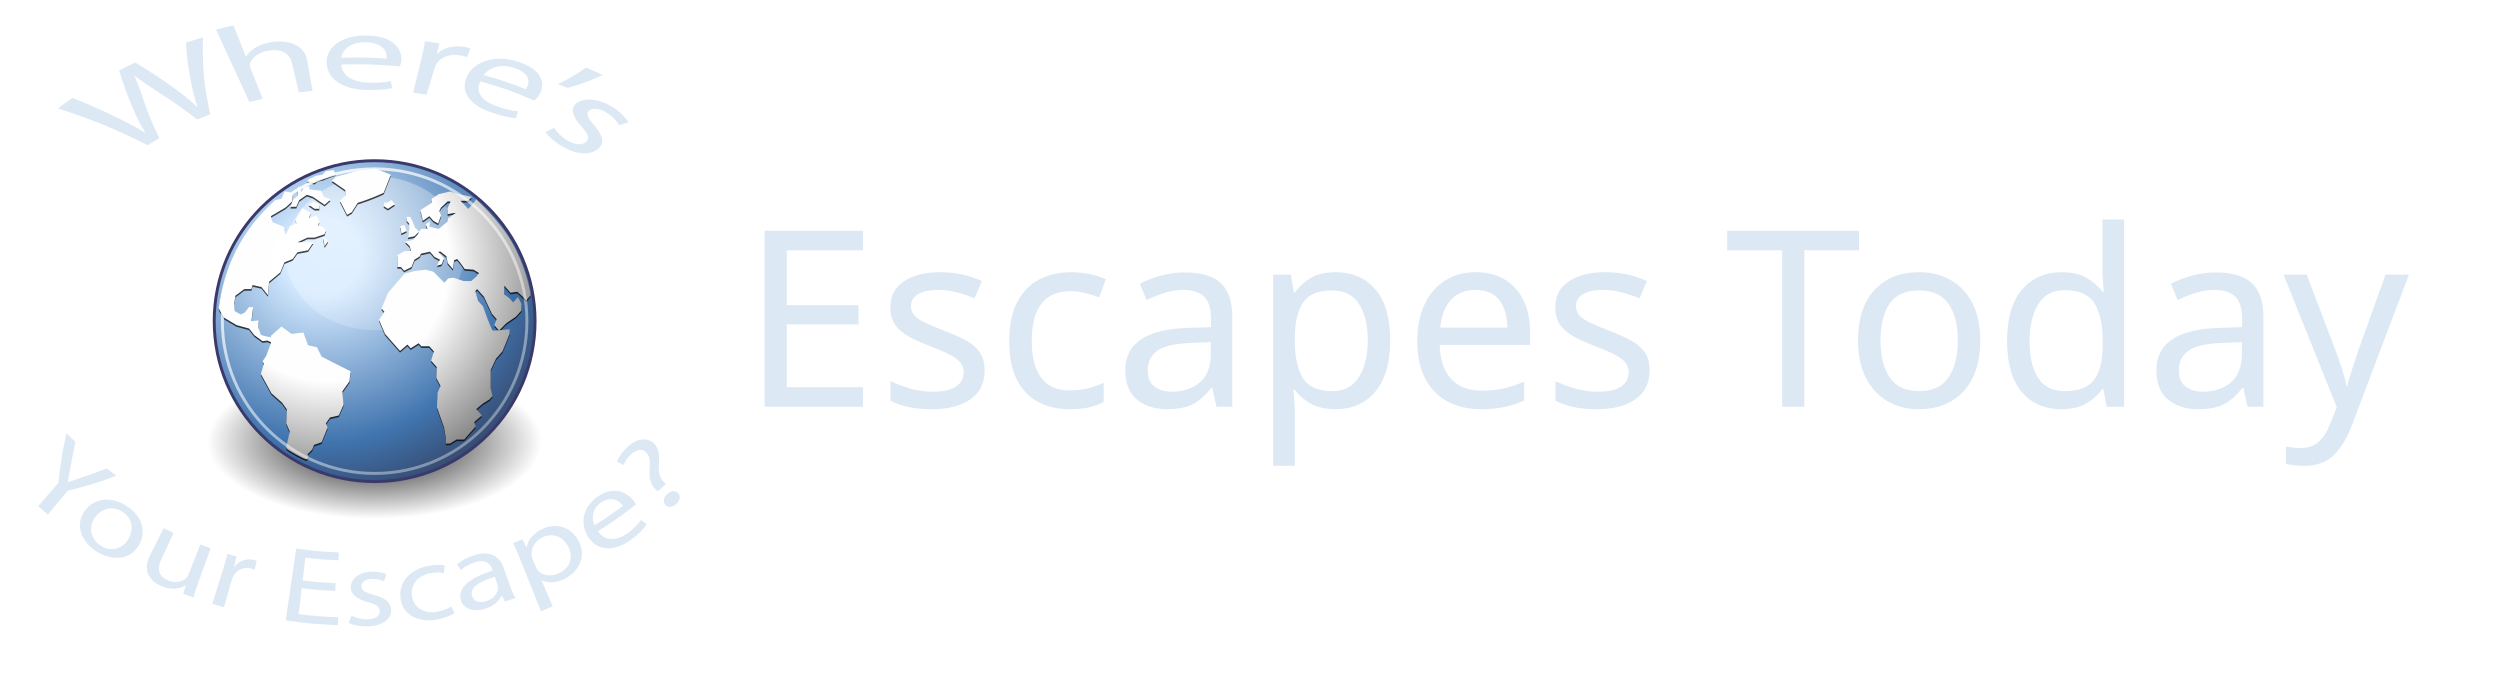
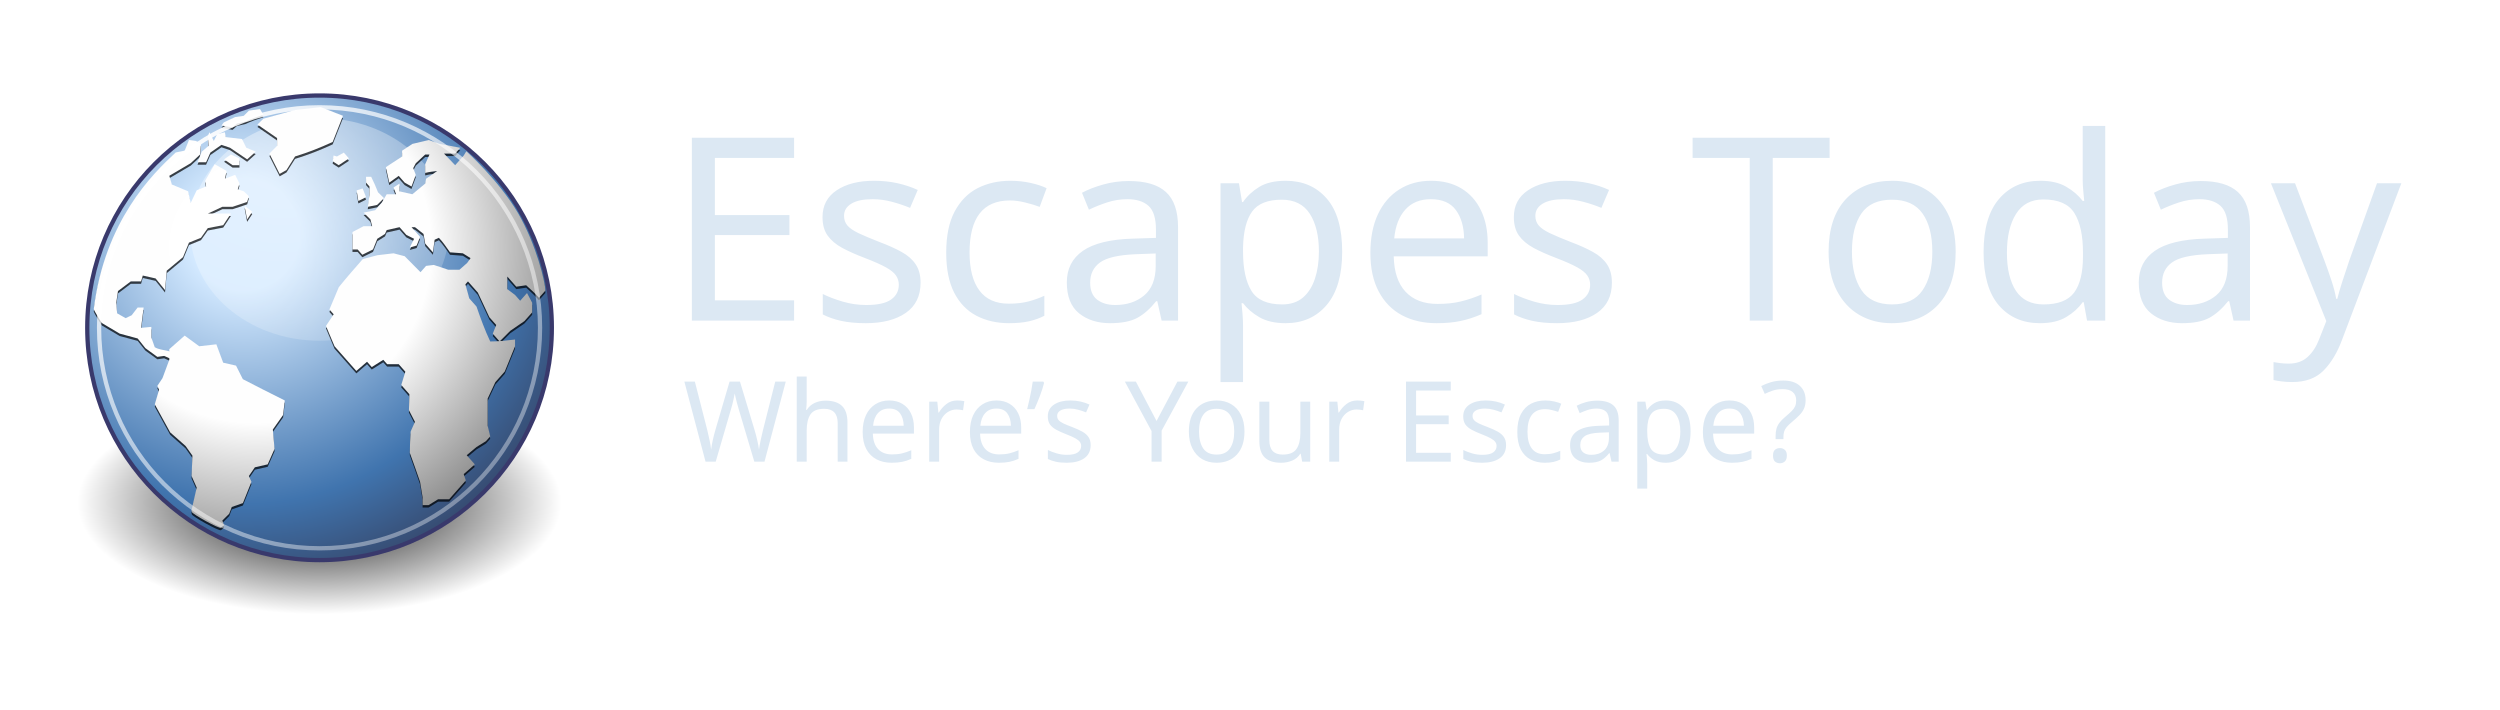
- <svg xmlns="http://www.w3.org/2000/svg" version="1.1" id="Layer_1" x="0px" y="0px" width="487.063px" height="133px" viewBox="-0.313 0 487.063 133" enable-background="new -0.313 0 487.063 133" xml:space="preserve">
-   <text transform="matrix(1 0 0 1 144 79.2363)" fill="#DCE8F3" font-family="'MyriadPro-Regular'" font-size="48">Escapes Today</text>
-   <g>
-     <g enable-background="new    ">
-       <path fill="#DCE8F3" d="M7.11,98.609c1.583-1.806,2.375-2.71,3.958-4.516c0.432-3.958,0.748-5.902,1.565-9.692    c0.691,0.69,1.04,1.031,1.747,1.696c-0.393,1.776-0.568,2.67-0.879,4.483c-0.214,1.242-0.386,2.235-0.605,3.345    c0.016,0.014,0.024,0.021,0.04,0.035c0.979-0.38,2.03-0.704,3.217-1.117c1.748-0.589,2.608-0.903,4.298-1.574    c0.754,0.58,1.135,0.861,1.902,1.416c-3.652,1.371-5.553,1.963-9.482,2.922c-1.54,1.854-2.31,2.782-3.85,4.637    C8.25,99.603,7.868,99.275,7.11,98.609z" />
-       <path fill="#DCE8F3" d="M26.822,106.081c-1.785,3.309-5.586,3.109-8.346,1.351c-3.09-1.969-4.179-5.315-2.272-7.9    c2.02-2.737,5.333-2.736,8.141-0.957C27.256,100.42,28.298,103.346,26.822,106.081z M18.165,100.863    c-1.274,1.826-0.853,4.19,1.147,5.461c1.954,1.241,4.281,0.649,5.421-1.335c0.858-1.494,1.042-3.867-1.173-5.272    S19.271,99.278,18.165,100.863z" />
-       <path fill="#DCE8F3" d="M38.221,113.772c-0.354,0.988-0.64,1.868-0.831,2.647c-0.801-0.285-1.2-0.433-1.996-0.736    c0.186-0.639,0.279-0.958,0.467-1.597c-0.02-0.008-0.031-0.011-0.051-0.019c-0.87,0.543-2.571,1.043-4.734,0.093    c-1.912-0.84-3.771-2.74-2.175-5.936c1.062-2.127,1.592-3.188,2.654-5.315c0.773,0.386,1.162,0.573,1.943,0.938    c-0.953,2.04-1.43,3.059-2.383,5.099c-0.818,1.75-0.689,3.271,1.296,4.123c1.464,0.628,2.831,0.229,3.506-0.382    c0.222-0.2,0.417-0.49,0.538-0.804c0.901-2.327,1.351-3.487,2.251-5.814c0.799,0.309,1.201,0.458,2.006,0.746    C39.716,109.601,39.217,110.989,38.221,113.772z" />
-       <path fill="#DCE8F3" d="M43.134,110.963c0.355-1.143,0.635-2.134,0.848-3.058c0.712,0.222,1.071,0.331,1.788,0.536    c-0.193,0.774-0.29,1.16-0.481,1.936c0.038,0.011,0.057,0.017,0.095,0.027c0.898-1.163,2.354-1.652,3.734-1.316    c0.234,0.057,0.393,0.114,0.57,0.199c-0.16,0.679-0.241,1.021-0.401,1.699c-0.206-0.091-0.416-0.164-0.703-0.234    c-1.48-0.362-2.799,0.297-3.451,1.544c-0.118,0.226-0.246,0.498-0.332,0.802c-0.591,2.085-0.887,3.128-1.478,5.213    c-0.909-0.257-1.361-0.39-2.264-0.67C41.889,114.97,42.304,113.634,43.134,110.963z" />
-       <path fill="#DCE8F3" d="M65.012,115.123c-2.621-0.115-3.931-0.222-6.539-0.533c-0.244,2.026-0.365,3.04-0.608,5.065    c3.076,0.368,4.622,0.486,7.714,0.596c-0.022,0.612-0.033,0.92-0.055,1.532c-4.081-0.145-6.121-0.327-10.169-0.914    c0.816-5.601,1.225-8.403,2.041-14.005c3.301,0.479,4.965,0.629,8.292,0.762c-0.024,0.612-0.038,0.922-0.063,1.534    c-2.581-0.103-3.87-0.205-6.438-0.512c-0.214,1.776-0.321,2.664-0.534,4.44c2.563,0.307,3.85,0.412,6.425,0.525    C65.052,114.219,65.039,114.519,65.012,115.123z" />
-       <path fill="#DCE8F3" d="M68.181,119.951c0.682,0.361,1.909,0.737,3.079,0.707c1.702-0.044,2.463-0.769,2.419-1.607    c-0.047-0.882-0.73-1.326-2.403-1.774c-2.233-0.599-3.263-1.63-3.251-2.849c0.016-1.637,1.538-2.94,4.026-3.035    c1.173-0.045,2.217,0.182,2.891,0.47c-0.172,0.552-0.261,0.825-0.44,1.376c-0.482-0.221-1.352-0.504-2.446-0.463    c-1.265,0.047-1.962,0.682-1.951,1.438c0.012,0.84,0.736,1.22,2.346,1.658c2.146,0.585,3.319,1.362,3.436,2.869    c0.138,1.778-1.54,3.206-4.644,3.284c-1.43,0.036-2.755-0.239-3.661-0.672C67.824,120.793,67.944,120.513,68.181,119.951z" />
-       <path fill="#DCE8F3" d="M88.254,119.438c-0.553,0.374-1.84,0.986-3.574,1.281c-3.897,0.663-6.665-1.2-6.974-4.292    c-0.312-3.112,1.903-5.561,5.641-6.217c1.23-0.216,2.366-0.171,2.987-0.045c-0.07,0.599-0.108,0.899-0.185,1.498    c-0.557-0.143-1.391-0.209-2.546-0.006c-2.672,0.47-3.914,2.328-3.649,4.432c0.294,2.333,2.38,3.548,4.9,3.107    c1.311-0.229,2.122-0.671,2.725-1.031C87.847,118.677,87.981,118.93,88.254,119.438z" />
-       <path fill="#DCE8F3" d="M98.046,117.203c-0.232-0.464-0.347-0.695-0.577-1.159c-0.03,0.01-0.045,0.015-0.076,0.024    c-0.443,0.983-1.584,2.096-3.392,2.596c-2.569,0.711-4.225-0.424-4.557-1.855c-0.556-2.394,1.716-4.204,6.228-5.635    c-0.026-0.08-0.039-0.119-0.064-0.199c-0.258-0.8-0.973-2.125-3.307-1.455c-1.06,0.305-2.095,0.883-2.798,1.533    c-0.31-0.425-0.462-0.637-0.767-1.064c0.817-0.76,2.076-1.451,3.489-1.862c3.429-0.998,4.938,0.643,5.612,2.564    c0.503,1.435,0.755,2.152,1.259,3.587c0.292,0.832,0.629,1.625,1.013,2.225C99.286,116.792,98.873,116.933,98.046,117.203z     M96.113,112.377c-2.36,0.717-4.968,1.77-4.473,3.681c0.3,1.158,1.427,1.456,2.588,1.126c1.624-0.461,2.403-1.601,2.485-2.527    c0.018-0.203,0.001-0.42-0.057-0.6C96.439,113.386,96.33,113.049,96.113,112.377z" />
-       <path fill="#DCE8F3" d="M101.001,108.857c-0.482-1.21-0.918-2.165-1.318-3.046c0.715-0.283,1.071-0.43,1.781-0.73    c0.308,0.627,0.462,0.939,0.771,1.565c0.019-0.008,0.028-0.015,0.047-0.022c0.34-1.491,1.308-2.705,3.046-3.552    c2.573-1.253,5.474-0.527,6.99,2.161c1.795,3.184,0.121,6.207-2.712,7.571c-1.59,0.766-3.244,0.845-4.36,0.227    c-0.02,0.009-0.029,0.016-0.049,0.024c0.87,2.031,1.304,3.045,2.173,5.076c-0.915,0.392-1.375,0.582-2.297,0.949    C103.444,114.992,102.63,112.947,101.001,108.857z M104.106,110.507c0.107,0.251,0.252,0.478,0.394,0.653    c0.807,1.003,2.567,1.249,4.11,0.515c2.279-1.085,2.824-3.206,1.732-5.267c-0.954-1.8-2.889-2.721-4.978-1.725    c-1.347,0.643-2.237,2.036-2.102,3.467c0.022,0.239,0.059,0.521,0.158,0.752C103.695,109.543,103.832,109.866,104.106,110.507z" />
-       <path fill="#DCE8F3" d="M116.184,103.488c1.375,2.089,3.698,1.853,5.695,0.451c1.431-1.003,2.137-1.832,2.688-2.621    c0.453,0.32,0.681,0.478,1.137,0.794c-0.512,0.766-1.506,1.951-3.284,3.188c-3.44,2.395-6.651,1.837-8.217-0.799    s-0.951-5.754,1.942-7.754c3.244-2.242,5.834-0.677,6.986,0.796c0.232,0.297,0.372,0.562,0.466,0.728    C120.717,100.527,119.23,101.57,116.184,103.488z M121.061,98.544c-0.68-0.96-2.244-2.029-4.31-0.608    c-1.858,1.278-1.777,3.237-1.25,4.418C117.769,100.925,118.884,100.163,121.061,98.544z" />
-       <path fill="#DCE8F3" d="M127.834,95.72c-0.161-0.15-0.24-0.226-0.401-0.376c-0.867-0.747-1.308-2.01-1.174-3.817    c0.12-1.61,0.023-2.651-0.626-3.338c-0.736-0.778-1.815-0.741-2.977,0.282c-0.664,0.585-1.25,1.427-1.469,2.132    c-0.522-0.253-0.782-0.38-1.299-0.639c0.299-0.901,1.129-2.048,2.085-2.912c2.076-1.875,4.015-1.761,5.144-0.633    c1.01,1.01,1.045,2.439,0.943,4.183c-0.093,1.594,0.196,2.572,0.98,3.306c0.156,0.154,0.233,0.229,0.389,0.384    C128.797,94.872,128.478,95.157,127.834,95.72z M129.297,98.344c-0.507-0.589-0.334-1.456,0.395-2.108    c0.73-0.653,1.594-0.715,2.123-0.145c0.499,0.539,0.397,1.41-0.396,2.12C130.667,98.883,129.776,98.9,129.297,98.344z" />
-     </g>
-   </g>
+ <svg xmlns="http://www.w3.org/2000/svg" version="1.1" id="Layer_1" x="0px" y="0px" width="468.5px" height="133px" viewBox="0 0 468.5 133" enable-background="new 0 0 468.5 133" xml:space="preserve">
+   <text transform="matrix(1 0 0 1 125 60.0801)" fill="#DCE8F3" font-family="'MyriadPro-Regular'" font-size="48">Escapes Today</text>
+   <text transform="matrix(1 0 0 1 128 86.5166)" fill="#DCE8F3" font-family="'MyriadPro-Regular'" font-size="21">Where’s Your Escape?</text>
  <g id="Layer_1_1_">
    <g>
-       <radialGradient id="SVGID_1_" cx="-357.856" cy="-1254.084" r="9.508" gradientTransform="matrix(3.425 0 0 -1.5755 1298.329 -1889.688)" gradientUnits="userSpaceOnUse">
+       <radialGradient id="SVGID_1_" cx="-567.143" cy="1167.413" r="13.242" gradientTransform="matrix(3.425 0 0 1.5755 2002.348 -1745.022)" gradientUnits="userSpaceOnUse">
        <stop offset="0" style="stop-color:#000000" />
        <stop offset="1" style="stop-color:#000000;stop-opacity:0" />
      </radialGradient>
-       <path fill="url(#SVGID_1_)" d="M105.24,86.122c0,8.274-14.58,14.979-32.564,14.979c-17.984,0-32.563-6.707-32.563-14.979l0,0    c0-8.272,14.58-14.979,32.563-14.979C90.661,71.143,105.24,77.85,105.24,86.122L105.24,86.122z" />
-       <radialGradient id="SVGID_2_" cx="-157.051" cy="-980.65" r="23.206" gradientTransform="matrix(2.0833 0 0 -2.0833 389.6641 -1992.948)" gradientUnits="userSpaceOnUse">
+       <path fill="url(#SVGID_1_)" d="M105.24,94.238c0,11.525-20.306,20.863-45.355,20.863c-25.048,0-45.354-9.34-45.354-20.863l0,0    c0-11.521,20.307-20.863,45.354-20.863C84.934,73.375,105.24,82.717,105.24,94.238L105.24,94.238z" />
+       <radialGradient id="SVGID_2_" cx="-384.063" cy="936.821" r="32.321" gradientTransform="matrix(2.0833 0 0 2.0833 845.8033 -1907.694)" gradientUnits="userSpaceOnUse">
        <stop offset="0" style="stop-color:#D3E9FF" />
        <stop offset="0.155" style="stop-color:#D3E9FF" />
        <stop offset="0.75" style="stop-color:#4074AE" />
        <stop offset="1" style="stop-color:#36486C" />
      </radialGradient>
-       <path fill="url(#SVGID_2_)" stroke="#39396C" stroke-width="0.575" d="M103.93,62.565c0,17.263-13.996,31.258-31.256,31.258    S41.419,79.827,41.419,62.565S55.413,31.31,72.674,31.31C89.938,31.31,103.93,45.304,103.93,62.565z" />
-       <radialGradient id="SVGID_3_" cx="-157.258" cy="-1106.401" r="25.27" gradientTransform="matrix(2.0542 0 0 -1.7662 390.5558 -1915.101)" gradientUnits="userSpaceOnUse">
+       <path fill="url(#SVGID_2_)" stroke="#39396C" stroke-width="0.8" d="M103.416,61.429c0,24.043-19.493,43.535-43.533,43.535    S16.351,85.471,16.351,61.429c0-24.042,19.491-43.532,43.532-43.532C83.927,17.897,103.416,37.387,103.416,61.429z" />
+       <radialGradient id="SVGID_3_" cx="-383.907" cy="1031.246" r="35.197" gradientTransform="matrix(2.0542 0 0 1.7662 841.319 -1792.747)" gradientUnits="userSpaceOnUse">
        <stop offset="0" style="stop-color:#FFFFFF" />
        <stop offset="1" style="stop-color:#FFFFFF;stop-opacity:0" />
      </radialGradient>
-       <path opacity="0.422" fill="url(#SVGID_3_)" enable-background="new    " d="M90.099,49.324c0,8.273-7.801,14.98-17.423,14.98    c-9.623,0-17.421-6.707-17.421-14.98c0-8.272,7.798-14.98,17.421-14.98C82.298,34.344,90.099,41.051,90.099,49.324z" />
+       <path opacity="0.422" fill="url(#SVGID_3_)" enable-background="new    " d="M84.151,42.987    c0,11.523-10.865,20.864-24.266,20.864c-13.402,0-24.264-9.341-24.264-20.864c0-11.522,10.862-20.864,24.264-20.864    C73.286,22.123,84.151,31.464,84.151,42.987z" />
      <g transform="matrix(.98237,0,0,.98237,.12108,.23291)">
-         <path fill-opacity="0.714" d="M104.789,58.687L104.789,58.687l-0.881,0.995c-0.538-0.636-1.144-1.169-1.754-1.727l-1.347,0.199     l-1.229-1.391v1.722l1.052,0.799l0.702,0.794l0.939-1.061c0.237,0.442,0.469,0.885,0.703,1.327v1.326l-1.058,1.193l-1.933,1.327     l-1.464,1.459l-0.937-1.063l0.469-1.193l-0.934-1.062l-1.581-3.38l-1.35-1.526l-0.355,0.399l0.531,1.924l0.995,1.126     c0.568,1.64,1.13,3.209,1.873,4.777c1.157,0,2.249-0.123,3.398-0.266v0.928l-1.407,3.448l-1.288,1.456l-1.054,2.261v3.711     l0.351,1.458l-0.584,0.661l-1.29,0.798l-1.349,1.125l1.116,1.259l-1.524,1.328l0.291,0.863l-2.284,2.586h-1.524l-1.287,0.798     h-0.823v-1.061l-0.35-2.123c-0.453-1.331-0.924-2.655-1.404-3.975c0-0.977,0.059-1.942,0.114-2.919l0.588-1.327l-0.823-1.593     l0.062-2.188l-1.113-1.262l0.557-1.821l-0.906-1.029h-1.583l-0.527-0.596l-1.582,0.997l-0.645-0.733l-1.464,1.26l-2.989-3.381     l-1.17-2.785l1.054-1.59l-0.583-0.663l1.286-3.052c1.057-1.316,2.164-2.579,3.281-3.846l1.993-0.531l2.225-0.264l1.524,0.399     l2.168,2.186l0.761-0.86l1.053-0.133l1.993,0.662h1.524l1.056-0.928l0.469-0.662l-1.057-0.663l-1.758-0.132     c-0.488-0.677-0.941-1.388-1.52-1.99l-0.588,0.264l-0.235,1.726l-1.056-1.193l-0.234-1.328l-1.173-0.926h-0.471l1.173,1.326     l-0.468,1.192l-0.936,0.265l0.584-1.193l-1.056-0.528l-0.934-1.06l-1.759,0.396l-0.236,0.529l-1.054,0.665l-0.586,1.459     l-1.464,0.729l-0.645-0.729h-0.701v-2.388l1.523-0.796h1.171l-0.236-0.927l-0.934-0.928l1.58-0.332l0.878-0.994l0.705-1.194     h1.287l-0.352-0.926l0.823-0.531v1.062l1.756,0.398l1.756-1.458l0.118-0.664l1.521-1.06c-0.551,0.069-1.1,0.119-1.639,0.264     v-1.194l0.585-1.326h-0.585l-1.287,1.194l-0.354,0.664l0.354,0.93l-0.588,1.591l-0.935-0.531l-0.819-0.927l-1.291,0.927     l-0.467-2.121l2.224-1.458v-0.796l1.409-0.928l2.226-0.531l1.524,0.531l2.812,0.53l-0.702,0.795h-1.526l1.526,1.592l1.17-1.326     l0.355-0.583c0,0,4.494,4.027,7.063,8.43C103.581,52.438,104.789,57.633,104.789,58.687L104.789,58.687z" />
-         <path fill-opacity="0.714" d="M75.772,40.185l-0.117,0.795l0.823,0.531l1.403-0.928l-0.701-0.795l-0.94,0.53L75.772,40.185" />
-         <path fill-opacity="0.714" d="M77.062,34.748l-3.048-1.193l-3.513,0.397l-4.336,1.194l-0.82,0.796l2.694,1.856v1.061     l-1.055,1.061l1.407,2.787l0.933-0.533l1.175-1.855c1.811-0.56,3.434-1.194,5.153-1.989L77.062,34.748" />
-         <path fill-opacity="0.714" d="M80.224,45.89l-0.469-1.195l-0.821,0.266l0.236,1.457L80.224,45.89" />
-         <path fill-opacity="0.714" d="M80.693,45.621l-0.236,1.594l1.29-0.265l0.936-0.928l-0.82-0.795     c-0.275-0.732-0.593-1.419-0.936-2.122h-0.702v0.795l0.467,0.531v1.19" />
-         <path fill-opacity="0.714" d="M63.353,70.819l-0.938-1.856l-1.757-0.399l-0.938-2.521l-2.343,0.264l-1.991-1.457l-2.11,1.857V67     c-0.639-0.184-1.423-0.211-1.992-0.562l-0.469-1.323v-1.459l-1.405,0.133l0.352-2.785h-0.821l-0.82,1.062l-0.821,0.396     L46.13,61.8l-0.118-1.459l0.235-1.593l1.759-1.325h1.405l0.234-0.796l1.757,0.396l1.29,1.593l0.235-2.652l2.227-1.857l0.82-1.99     l1.639-0.664l0.938-1.326l2.109-0.399l1.055-1.59H58.55l1.993-0.929h1.405l1.993-0.663l0.236-0.793l-0.703-0.664l-0.821-0.265     l0.235-0.796l-0.584-1.193l-1.408,0.529l0.236-1.06l-1.64-0.93l-1.288,2.254l0.117,0.796l-1.289,0.532l-0.821,1.723l-0.351-1.591     l-2.227-0.929l-0.351-1.192l2.929-1.725l1.29-1.194l0.118-1.459l-0.703-0.399l-0.937-0.133l-0.586,1.459     c0,0-0.979,0.192-1.231,0.254c-3.218,2.965-9.719,9.365-11.229,21.448c0.06,0.28,1.094,1.904,1.094,1.904l2.46,1.458l2.461,0.664     l1.055,1.326l1.64,1.193l0.937-0.132l0.703,0.316v0.215l-0.937,2.52l-0.703,1.058l0.234,0.535l-0.586,1.988l2.109,3.847     l2.109,1.859l0.938,1.325l-0.118,2.785l0.704,1.592l-0.704,3.05c0,0-0.054-0.019,0.035,0.285     c0.089,0.306,3.754,2.343,3.987,2.167l0.43-0.33l-0.235-0.661l0.937-0.929l0.351-0.925l1.523-0.535l1.173-2.919l-0.352-0.792     l0.819-1.191l1.759-0.403l0.937-2.12l-0.235-2.653l1.406-1.989l0.235-1.991C67.17,72.786,65.261,71.803,63.353,70.819" />
-         <path fill-opacity="0.714" d="M60.775,40.715l1.171,0.795h0.938v-0.928l-1.172-0.53L60.775,40.715" />
-         <path fill-opacity="0.714" d="M57.729,39.656l-0.586,1.458h1.172l0.586-1.326l1.523-1.062l1.171,0.398l2.344,1.591l1.175-1.061     l-1.291-0.531l-0.586-1.193l-2.225-0.264l-0.119-0.664l-1.055,0.266l-0.467,0.929l-0.586-1.195l-0.235,0.531l0.117,1.326     L57.729,39.656" />
-         <path fill-opacity="0.714" d="M61.945,36.339l0.588-0.53l1.172-0.265c0.803-0.39,1.609-0.653,2.46-0.928l-0.467-0.795     l-1.513,0.218l-0.716,0.712l-1.178,0.171l-1.047,0.492l-0.508,0.246l-0.311,0.418L61.945,36.339" />
-         <path fill-opacity="0.714" d="M63.937,48.938l0.705-1.061l-1.056-0.795L63.937,48.938" />
+         <path fill-opacity="0.714" d="M103.918,55.659L103.918,55.659l-1.227,1.386c-0.75-0.885-1.593-1.627-2.443-2.404l-1.877,0.276     l-1.712-1.937v2.399l1.465,1.112l0.978,1.107l1.308-1.477c0.33,0.616,0.654,1.232,0.98,1.848v1.846l-1.473,1.662l-2.692,1.848     l-2.039,2.034l-1.306-1.481l0.653-1.661l-1.301-1.478L91.03,56.03l-1.88-2.124l-0.495,0.554l0.74,2.679l1.386,1.57     c0.791,2.284,1.574,4.468,2.609,6.652c1.611,0,3.132-0.171,4.732-0.371v1.293l-1.959,4.804l-1.793,2.028l-1.469,3.148v5.168     l0.489,2.032l-0.813,0.921l-1.796,1.111l-1.879,1.568l1.553,1.753l-2.122,1.849l0.405,1.201l-3.182,3.603h-2.122l-1.793,1.111     h-1.146v-1.477l-0.488-2.958c-0.631-1.855-1.286-3.698-1.955-5.537c0-1.36,0.082-2.706,0.159-4.066l0.819-1.847l-1.146-2.219     l0.086-3.047l-1.551-1.757l0.776-2.537l-1.262-1.433h-2.205l-0.734-0.831l-2.203,1.388l-0.898-1.02l-2.04,1.754l-4.163-4.708     l-1.63-3.88l1.468-2.215l-0.812-0.922l1.792-4.251c1.471-1.833,3.013-3.592,4.57-5.357l2.775-0.739l3.1-0.368l2.122,0.555     l3.019,3.045l1.06-1.199l1.467-0.185l2.775,0.922h2.123l1.471-1.293l0.653-0.922l-1.472-0.923l-2.449-0.184     c-0.679-0.943-1.311-1.933-2.116-2.771l-0.819,0.368l-0.327,2.403l-1.47-1.662l-0.326-1.849l-1.633-1.29h-0.656l1.633,1.846     l-0.652,1.661l-1.304,0.37l0.813-1.662l-1.47-0.736l-1.301-1.477l-2.449,0.552l-0.329,0.737l-1.467,0.925l-0.817,2.033     l-2.039,1.015l-0.899-1.015h-0.977V44.49l2.122-1.109h1.63l-0.328-1.291l-1.302-1.293l2.2-0.462l1.223-1.383l0.982-1.664h1.793     l-0.49-1.29l1.146-0.74v1.479l2.446,0.554l2.446-2.031l0.163-0.925l2.12-1.477c-0.768,0.096-1.533,0.166-2.283,0.369v-1.664     l0.814-1.847h-0.814l-1.793,1.663l-0.493,0.924l0.493,1.295l-0.819,2.215l-1.303-0.739l-1.14-1.291l-1.799,1.291l-0.65-2.954     l3.097-2.031v-1.108l1.962-1.293l3.1-0.74l2.123,0.74l3.916,0.739l-0.977,1.107h-2.125l2.125,2.216l1.63-1.846l0.495-0.812     c0,0,6.258,5.609,9.838,11.742C102.236,46.955,103.918,54.19,103.918,55.659L103.918,55.659z" />
+         <path fill-opacity="0.714" d="M63.504,29.89l-0.163,1.107l1.146,0.74l1.954-1.293l-0.977-1.107l-1.309,0.739L63.504,29.89" />
+         <path fill-opacity="0.714" d="M65.3,22.317l-4.245-1.663l-4.892,0.553l-6.04,1.663l-1.142,1.109l3.752,2.585v1.478l-1.469,1.477     l1.96,3.882l1.3-0.742l1.636-2.585c2.522-0.779,4.783-1.663,7.178-2.77L65.3,22.317" />
+         <path fill-opacity="0.714" d="M69.705,37.835l-0.653-1.664l-1.143,0.37l0.329,2.03L69.705,37.835" />
+         <path fill-opacity="0.714" d="M70.358,37.46l-0.328,2.22l1.796-0.37l1.304-1.292l-1.142-1.108     c-0.384-1.02-0.826-1.976-1.305-2.955h-0.978v1.107l0.65,0.739v1.658" />
+         <path fill-opacity="0.714" d="M46.206,72.556L44.9,69.971l-2.447-0.555l-1.306-3.511l-3.263,0.368l-2.773-2.029l-2.939,2.585     v0.408c-0.89-0.257-1.982-0.294-2.774-0.781l-0.653-1.844V62.58l-1.957,0.184l0.49-3.878h-1.143l-1.141,1.478l-1.143,0.552     l-1.632-0.921l-0.164-2.033l0.327-2.218l2.449-1.845h1.957l0.326-1.11l2.447,0.552l1.796,2.218l0.327-3.695l3.102-2.585     l1.142-2.772l2.284-0.924l1.306-1.846l2.938-0.557l1.47-2.214h-4.408l2.775-1.294h1.956l2.776-0.923l0.328-1.105l-0.98-0.924     l-1.143-0.37l0.327-1.108l-0.813-1.662l-1.961,0.737l0.329-1.477l-2.284-1.294l-1.794,3.138l0.163,1.109l-1.796,0.741l-1.143,2.4     l-0.489-2.216l-3.101-1.294l-0.49-1.661l4.08-2.403l1.796-1.663l0.164-2.032l-0.979-0.555l-1.306-0.185l-0.816,2.032     c0,0-1.364,0.268-1.715,0.354C28.92,33.44,19.866,42.354,17.763,59.183c0.084,0.391,1.524,2.652,1.524,2.652l3.426,2.031     l3.427,0.924l1.47,1.848l2.284,1.661l1.305-0.185l0.979,0.441v0.299l-1.305,3.51l-0.98,1.475l0.327,0.743l-0.816,2.769     l2.938,5.358l2.938,2.59l1.307,1.844l-0.165,3.881l0.98,2.217l-0.98,4.248c0,0-0.076-0.027,0.049,0.397     c0.125,0.426,5.229,3.263,5.553,3.018l0.599-0.459l-0.326-0.921l1.305-1.294l0.49-1.291l2.121-0.743l1.633-4.066l-0.49-1.104     l1.14-1.659l2.449-0.559l1.306-2.954l-0.328-3.695l1.958-2.771l0.328-2.774C51.523,75.296,48.865,73.927,46.206,72.556" />
+         <path fill-opacity="0.714" d="M42.616,30.628l1.63,1.108h1.307v-1.293l-1.631-0.739L42.616,30.628" />
+         <path fill-opacity="0.714" d="M38.374,29.152l-0.816,2.031h1.632l0.816-1.847l2.122-1.478l1.631,0.554l3.264,2.216l1.635-1.477     l-1.798-0.74l-0.816-1.662l-3.099-0.368l-0.165-0.925l-1.469,0.371l-0.651,1.294l-0.816-1.665l-0.326,0.74l0.163,1.847     L38.374,29.152" />
+         <path fill-opacity="0.714" d="M44.246,24.533l0.818-0.738l1.632-0.369c1.118-0.543,2.241-0.91,3.426-1.293l-0.65-1.108     l-2.108,0.303l-0.997,0.992l-1.641,0.238l-1.459,0.685l-0.708,0.343l-0.433,0.581L44.246,24.533" />
+         <path fill-opacity="0.714" d="M47.02,42.081l0.982-1.477l-1.471-1.108L47.02,42.081" />
      </g>
      <g transform="matrix(.98237,0,0,.98237,-8.095179e-2,3.088300e-2)">
        <g>
          <g>
-             <radialGradient id="SVGID_4_" cx="-140.162" cy="-1080.426" r="32.643" fx="-139.921" fy="-1080.185" gradientTransform="matrix(1.9061 0 0 -1.9061 332.2469 -2007.016)" gradientUnits="userSpaceOnUse">
+             <radialGradient id="SVGID_4_" cx="-368.43" cy="1002.864" r="45.464" fx="-368.094" fy="1003.201" gradientTransform="matrix(1.9403 0 0 1.9403 763.4025 -1899.067)" gradientUnits="userSpaceOnUse">
              <stop offset="0" style="stop-color:#FFFFFF" />
              <stop offset="0.379" style="stop-color:#FEFEFE" />
              <stop offset="1" style="stop-color:#1D1D1D" />
            </radialGradient>
-             <path fill="url(#SVGID_4_)" d="M104.992,58.56L104.992,58.56l-0.88,0.995c-0.538-0.635-1.141-1.168-1.754-1.726l-1.348,0.198       l-1.23-1.39v1.722l1.058,0.798l0.7,0.795l0.938-1.059c0.237,0.441,0.467,0.885,0.704,1.326v1.326l-1.058,1.193l-1.933,1.327       l-1.462,1.461l-0.94-1.065l0.471-1.193l-0.937-1.061l-1.582-3.381l-1.348-1.524l-0.353,0.398l0.531,1.923l0.993,1.127       c0.57,1.64,1.13,3.208,1.878,4.778c1.157,0,2.246-0.124,3.398-0.267v0.928l-1.408,3.448l-1.289,1.458l-1.056,2.256v3.713       l0.355,1.459l-0.588,0.66l-1.291,0.796l-1.346,1.125l1.113,1.259l-1.522,1.331l0.293,0.859l-2.287,2.591h-1.522L89,87.941       h-0.821v-1.061l-0.349-2.124c-0.454-1.331-0.926-2.65-1.406-3.976c0-0.974,0.06-1.94,0.116-2.917l0.588-1.327l-0.822-1.59       l0.06-2.191l-1.112-1.263l0.558-1.823l-0.907-1.029h-1.583l-0.53-0.597l-1.58,0.995l-0.644-0.732l-1.466,1.261l-2.988-3.381       l-1.173-2.786l1.055-1.59l-0.585-0.662l1.287-3.054c1.058-1.314,2.164-2.579,3.28-3.845l1.992-0.531l2.226-0.263l1.526,0.399       l2.165,2.186l0.764-0.861l1.053-0.132l1.993,0.662h1.524l1.054-0.928l0.469-0.663l-1.055-0.662l-1.758-0.134       c-0.488-0.676-0.941-1.388-1.523-1.989l-0.585,0.264l-0.236,1.725l-1.055-1.192L88.3,50.8l-1.171-0.926h-0.471l1.173,1.326       l-0.469,1.193l-0.937,0.265l0.586-1.193l-1.059-0.528l-0.934-1.061l-1.759,0.397l-0.235,0.529l-1.055,0.664l-0.587,1.459       l-1.462,0.729l-0.646-0.729h-0.701v-2.388l1.521-0.796h1.175l-0.239-0.926l-0.936-0.93l1.582-0.33l0.88-0.994l0.702-1.194h1.29       l-0.355-0.928l0.823-0.53v1.061l1.756,0.397l1.756-1.458l0.119-0.665l1.522-1.061c-0.551,0.069-1.102,0.12-1.641,0.265v-1.195       l0.586-1.326h-0.586l-1.285,1.194l-0.352,0.664l0.352,0.93l-0.586,1.589l-0.935-0.53l-0.819-0.927l-1.29,0.927l-0.468-2.12       l2.223-1.458v-0.796l1.406-0.928l2.226-0.532l1.524,0.532l2.813,0.531l-0.703,0.795h-1.523l1.523,1.591l1.173-1.326       l0.356-0.583c0,0,4.49,4.028,7.061,8.431C103.79,52.312,104.992,57.506,104.992,58.56L104.992,58.56z" />
+             <path fill="url(#SVGID_4_)" d="M104.12,55.402L104.12,55.402l-1.225,1.385c-0.75-0.885-1.589-1.626-2.443-2.403l-1.879,0.276       l-1.712-1.937v2.399l1.473,1.112l0.976,1.108l1.306-1.475c0.33,0.615,0.65,1.232,0.98,1.847v1.847l-1.473,1.661l-2.692,1.849       l-2.036,2.035l-1.309-1.483l0.656-1.661l-1.306-1.478l-2.203-4.709l-1.877-2.122l-0.492,0.553l0.739,2.679l1.384,1.57       c0.793,2.284,1.574,4.467,2.615,6.653c1.611,0,3.128-0.172,4.732-0.373v1.294l-1.96,4.803l-1.796,2.032l-1.471,3.14v5.171       l0.495,2.034l-0.819,0.918l-1.798,1.11l-1.874,1.567l1.55,1.754l-2.12,1.853l0.408,1.197l-3.186,3.607h-2.12l-1.796,1.109       h-1.143v-1.477l-0.487-2.959c-0.632-1.855-1.289-3.693-1.958-5.539c0-1.357,0.083-2.703,0.162-4.063l0.818-1.847l-1.145-2.215       l0.084-3.05l-1.549-1.76l0.777-2.54l-1.263-1.432h-2.205L73.2,68.608l-2.201,1.386l-0.897-1.018l-2.042,1.755l-4.161-4.709       l-1.633-3.881l1.47-2.214l-0.815-0.922l1.793-4.252c1.473-1.832,3.014-3.592,4.569-5.357l2.775-0.739l3.1-0.367l2.125,0.556       l3.016,3.045l1.063-1.2l1.467-0.184l2.776,0.922h2.122l1.468-1.294l0.653-0.923L88.38,48.29l-2.449-0.186       c-0.68-0.942-1.311-1.933-2.122-2.77l-0.814,0.367l-0.329,2.403l-1.469-1.661l-0.325-1.85l-1.631-1.289h-0.655l1.633,1.846       l-0.653,1.662l-1.305,0.369l0.815-1.662l-1.474-0.736L76.3,43.305l-2.449,0.553l-0.327,0.736l-1.469,0.925l-0.817,2.032       l-2.037,1.016l-0.899-1.016h-0.977v-3.325l2.119-1.109h1.636l-0.332-1.291l-1.304-1.294l2.203-0.461l1.226-1.383l0.977-1.663       h1.797l-0.494-1.292l1.146-0.739v1.478l2.446,0.553l2.446-2.031l0.166-0.925l2.12-1.477c-0.768,0.096-1.536,0.166-2.286,0.369       v-1.664l0.816-1.847h-0.816L79.4,31.113l-0.49,0.924l0.49,1.295l-0.815,2.214l-1.303-0.739l-1.14-1.291l-1.796,1.291       l-0.653-2.953l3.097-2.031v-1.109l1.958-1.292l3.1-0.741l2.123,0.741l3.917,0.739l-0.978,1.108h-2.122l2.122,2.215l1.634-1.846       l0.495-0.812c0,0,6.254,5.609,9.834,11.742C102.446,46.699,104.12,53.934,104.12,55.402L104.12,55.402z" />
          </g>
        </g>
        <g>
          <g>
-             <radialGradient id="SVGID_5_" cx="-140.162" cy="-1080.416" r="32.621" fx="-139.921" fy="-1080.174" gradientTransform="matrix(1.9061 0 0 -1.9061 332.2469 -2007.016)" gradientUnits="userSpaceOnUse">
+             <radialGradient id="SVGID_5_" cx="-368.433" cy="1002.85" r="45.442" fx="-368.097" fy="1003.186" gradientTransform="matrix(1.9403 0 0 1.9403 763.4025 -1899.067)" gradientUnits="userSpaceOnUse">
              <stop offset="0" style="stop-color:#FFFFFF" />
              <stop offset="0.379" style="stop-color:#FEFEFE" />
              <stop offset="1" style="stop-color:#1D1D1D" />
            </radialGradient>
-             <path fill="url(#SVGID_5_)" d="M75.98,40.06l-0.119,0.795l0.823,0.531l1.404-0.928l-0.703-0.796l-0.939,0.531L75.98,40.06" />
+             <path fill="url(#SVGID_5_)" d="M63.713,29.634l-0.166,1.108l1.146,0.739l1.956-1.292L65.67,29.08l-1.308,0.739L63.713,29.634" />
          </g>
        </g>
        <g>
          <g>
-             <radialGradient id="SVGID_6_" cx="-140.161" cy="-1080.431" r="32.65" fx="-139.919" fy="-1080.189" gradientTransform="matrix(1.9061 0 0 -1.9061 332.2469 -2007.016)" gradientUnits="userSpaceOnUse">
+             <radialGradient id="SVGID_6_" cx="-368.428" cy="1002.87" r="45.477" fx="-368.092" fy="1003.207" gradientTransform="matrix(1.9403 0 0 1.9403 763.4025 -1899.067)" gradientUnits="userSpaceOnUse">
              <stop offset="0" style="stop-color:#FFFFFF" />
              <stop offset="0.379" style="stop-color:#FEFEFE" />
              <stop offset="1" style="stop-color:#1D1D1D" />
            </radialGradient>
-             <path fill="url(#SVGID_6_)" d="M77.269,34.622l-3.047-1.193l-3.513,0.397l-4.337,1.193l-0.821,0.796l2.694,1.856v1.062       l-1.055,1.059l1.406,2.786l0.935-0.532l1.176-1.856c1.811-0.559,3.432-1.193,5.152-1.989L77.269,34.622" />
+             <path fill="url(#SVGID_6_)" d="M65.508,22.061l-4.244-1.662l-4.893,0.553l-6.04,1.662l-1.143,1.109l3.753,2.585v1.478       l-1.469,1.476l1.958,3.881l1.302-0.742l1.637-2.585c2.522-0.779,4.781-1.663,7.176-2.771L65.508,22.061" />
          </g>
        </g>
        <g>
          <g>
-             <radialGradient id="SVGID_7_" cx="-140.167" cy="-1080.426" r="32.664" fx="-139.925" fy="-1080.184" gradientTransform="matrix(1.9061 0 0 -1.9061 332.2469 -2007.016)" gradientUnits="userSpaceOnUse">
+             <radialGradient id="SVGID_7_" cx="-368.441" cy="1002.862" r="45.507" fx="-368.105" fy="1003.199" gradientTransform="matrix(1.9403 0 0 1.9403 763.4025 -1899.067)" gradientUnits="userSpaceOnUse">
              <stop offset="0" style="stop-color:#FFFFFF" />
              <stop offset="0.379" style="stop-color:#FEFEFE" />
              <stop offset="1" style="stop-color:#1D1D1D" />
            </radialGradient>
-             <path fill="url(#SVGID_7_)" d="M80.433,45.764l-0.471-1.194l-0.821,0.265l0.235,1.458L80.433,45.764" />
+             <path fill="url(#SVGID_7_)" d="M69.914,37.579l-0.656-1.664l-1.143,0.37l0.328,2.03L69.914,37.579" />
          </g>
        </g>
        <g>
          <g>
-             <radialGradient id="SVGID_8_" cx="-140.161" cy="-1080.426" r="32.642" fx="-139.919" fy="-1080.185" gradientTransform="matrix(1.9061 0 0 -1.9061 332.2469 -2007.016)" gradientUnits="userSpaceOnUse">
+             <radialGradient id="SVGID_8_" cx="-368.432" cy="1002.864" r="45.474" fx="-368.096" fy="1003.2" gradientTransform="matrix(1.9403 0 0 1.9403 763.4025 -1899.067)" gradientUnits="userSpaceOnUse">
              <stop offset="0" style="stop-color:#FFFFFF" />
              <stop offset="0.379" style="stop-color:#FEFEFE" />
              <stop offset="1" style="stop-color:#1D1D1D" />
            </radialGradient>
-             <path fill="url(#SVGID_8_)" d="M80.897,45.495l-0.235,1.594l1.29-0.265l0.936-0.927L82.07,45.1       c-0.276-0.732-0.592-1.418-0.937-2.121H80.43v0.795l0.467,0.531V45.495" />
+             <path fill="url(#SVGID_8_)" d="M70.562,37.205l-0.327,2.22l1.796-0.37l1.304-1.291l-1.14-1.109       c-0.384-1.02-0.825-1.975-1.305-2.955h-0.979v1.108l0.651,0.739V37.205" />
          </g>
        </g>
        <g>
          <g>
-             <radialGradient id="SVGID_9_" cx="-140.163" cy="-1080.427" r="32.649" fx="-139.922" fy="-1080.186" gradientTransform="matrix(1.9061 0 0 -1.9061 332.2469 -2007.016)" gradientUnits="userSpaceOnUse">
+             <radialGradient id="SVGID_9_" cx="-368.431" cy="1002.865" r="45.474" fx="-368.095" fy="1003.202" gradientTransform="matrix(1.9403 0 0 1.9403 763.4025 -1899.067)" gradientUnits="userSpaceOnUse">
              <stop offset="0" style="stop-color:#FFFFFF" />
              <stop offset="0.379" style="stop-color:#FEFEFE" />
              <stop offset="1" style="stop-color:#1D1D1D" />
            </radialGradient>
-             <path fill="url(#SVGID_9_)" d="M63.558,70.695l-0.937-1.859l-1.757-0.4l-0.937-2.518l-2.344,0.265l-1.991-1.458l-2.11,1.858       v0.292c-0.638-0.184-1.423-0.211-1.991-0.561l-0.469-1.325v-1.46l-1.405,0.134l0.352-2.784h-0.821l-0.819,1.061l-0.821,0.396       l-1.172-0.661l-0.117-1.459l0.235-1.593l1.759-1.325h1.405l0.234-0.797l1.757,0.397l1.29,1.594l0.235-2.654l2.227-1.855       l0.82-1.991l1.64-0.663l0.937-1.326l2.109-0.401l1.055-1.59h-3.163l1.992-0.928h1.405l1.992-0.664l0.237-0.794l-0.705-0.664       l-0.82-0.266l0.235-0.795l-0.586-1.192l-1.406,0.528l0.235-1.06l-1.64-0.928L58.408,43.5l0.117,0.796l-1.289,0.533       l-0.821,1.722l-0.351-1.591l-2.228-0.928l-0.352-1.193l2.931-1.725l1.289-1.194l0.119-1.458l-0.702-0.398l-0.938-0.134       l-0.586,1.46c0,0-0.98,0.191-1.231,0.254c-3.217,2.965-9.719,9.364-11.229,21.448c0.061,0.279,1.094,1.905,1.094,1.905       l2.46,1.457l2.46,0.665l1.055,1.325l1.639,1.195l0.938-0.131l0.702,0.316v0.213l-0.936,2.519l-0.704,1.059l0.235,0.533       l-0.586,1.989l2.109,3.845l2.109,1.859l0.939,1.326l-0.118,2.787l0.704,1.588l-0.704,3.052c0,0-0.055-0.02,0.034,0.287       c0.089,0.303,3.755,2.34,3.987,2.166l0.43-0.329l-0.234-0.663l0.936-0.927l0.352-0.925l1.523-0.535l1.172-2.919l-0.351-0.79       l0.818-1.194l1.758-0.404l0.937-2.118l-0.235-2.651l1.405-1.992l0.235-1.989C67.375,72.66,65.467,71.677,63.558,70.695" />
+             <path fill="url(#SVGID_9_)" d="M46.412,72.302l-1.306-2.589l-2.447-0.556l-1.305-3.507L38.09,66.02l-2.774-2.031l-2.939,2.586       v0.408c-0.889-0.257-1.981-0.292-2.773-0.78l-0.653-1.847v-2.032l-1.957,0.186l0.49-3.879h-1.143L25.2,60.109l-1.143,0.551       l-1.633-0.921l-0.163-2.033l0.328-2.217l2.449-1.846h1.957l0.326-1.11l2.447,0.552l1.796,2.219l0.327-3.696l3.102-2.584       l1.142-2.773l2.284-0.923l1.305-1.846l2.938-0.558l1.469-2.215h-4.406l2.775-1.293h1.957l2.775-0.925l0.329-1.105l-0.982-0.925       l-1.142-0.371l0.327-1.107l-0.816-1.661l-1.958,0.736l0.327-1.477l-2.284-1.293l-1.795,3.138l0.163,1.109l-1.795,0.742       l-1.144,2.399l-0.489-2.216l-3.102-1.293l-0.491-1.662l4.081-2.403l1.796-1.663l0.165-2.03l-0.979-0.555l-1.306-0.186       l-0.816,2.033c0,0-1.364,0.266-1.715,0.354c-4.481,4.129-13.536,13.042-15.639,29.873c0.084,0.389,1.524,2.652,1.524,2.652       l3.426,2.031l3.427,0.925l1.47,1.846l2.283,1.664l1.306-0.183l0.978,0.44V68.6l-1.304,3.509l-0.98,1.475l0.327,0.742       l-0.816,2.77l2.938,5.355l2.938,2.59l1.307,1.847l-0.164,3.881l0.98,2.213l-0.98,4.25c0,0-0.077-0.027,0.048,0.399       c0.124,0.423,5.229,3.259,5.553,3.018l0.599-0.459l-0.326-0.924l1.304-1.291l0.491-1.29l2.122-0.744l1.632-4.066l-0.489-1.101       l1.14-1.662l2.448-0.562l1.306-2.951l-0.327-3.692l1.956-2.774l0.327-2.77C51.728,75.04,49.071,73.67,46.412,72.302" />
          </g>
        </g>
        <g>
          <g>
-             <radialGradient id="SVGID_10_" cx="-140.162" cy="-1080.416" r="32.588" fx="-139.921" fy="-1080.174" gradientTransform="matrix(1.9061 0 0 -1.9061 332.2469 -2007.016)" gradientUnits="userSpaceOnUse">
+             <radialGradient id="SVGID_10_" cx="-368.43" cy="1002.856" r="45.428" fx="-368.095" fy="1003.193" gradientTransform="matrix(1.9403 0 0 1.9403 763.4025 -1899.067)" gradientUnits="userSpaceOnUse">
              <stop offset="0" style="stop-color:#FFFFFF" />
              <stop offset="0.379" style="stop-color:#FEFEFE" />
              <stop offset="1" style="stop-color:#1D1D1D" />
            </radialGradient>
-             <path fill="url(#SVGID_10_)" d="M60.981,40.589l1.172,0.795h0.937v-0.928l-1.172-0.53L60.981,40.589" />
+             <path fill="url(#SVGID_10_)" d="M42.822,30.372l1.632,1.107h1.306v-1.292l-1.632-0.739L42.822,30.372" />
          </g>
        </g>
        <g>
          <g>
-             <radialGradient id="SVGID_11_" cx="-140.162" cy="-1080.426" r="32.638" fx="-139.921" fy="-1080.184" gradientTransform="matrix(1.9061 0 0 -1.9061 332.2469 -2007.016)" gradientUnits="userSpaceOnUse">
+             <radialGradient id="SVGID_11_" cx="-368.43" cy="1002.864" r="45.457" fx="-368.095" fy="1003.2" gradientTransform="matrix(1.9403 0 0 1.9403 763.4025 -1899.067)" gradientUnits="userSpaceOnUse">
              <stop offset="0" style="stop-color:#FFFFFF" />
              <stop offset="0.379" style="stop-color:#FEFEFE" />
              <stop offset="1" style="stop-color:#1D1D1D" />
            </radialGradient>
-             <path fill="url(#SVGID_11_)" d="M57.934,39.529l-0.586,1.458h1.171l0.587-1.327l1.523-1.061l1.172,0.398l2.344,1.591       l1.173-1.06l-1.29-0.532l-0.586-1.193l-2.226-0.265l-0.118-0.664l-1.055,0.265l-0.468,0.929l-0.586-1.195l-0.234,0.531       l0.118,1.326L57.934,39.529" />
+             <path fill="url(#SVGID_11_)" d="M38.579,28.895l-0.816,2.031h1.631l0.817-1.848l2.121-1.478l1.633,0.555l3.264,2.216       l1.633-1.477l-1.796-0.74l-0.816-1.663l-3.101-0.369l-0.165-0.924l-1.469,0.37l-0.652,1.294l-0.816-1.664l-0.326,0.74       l0.164,1.847L38.579,28.895" />
          </g>
        </g>
        <g>
          <g>
-             <radialGradient id="SVGID_12_" cx="-140.161" cy="-1080.421" r="32.626" fx="-139.92" fy="-1080.179" gradientTransform="matrix(1.9061 0 0 -1.9061 332.2469 -2007.016)" gradientUnits="userSpaceOnUse">
+             <radialGradient id="SVGID_12_" cx="-368.429" cy="1002.856" r="45.437" fx="-368.093" fy="1003.192" gradientTransform="matrix(1.9403 0 0 1.9403 763.4025 -1899.067)" gradientUnits="userSpaceOnUse">
              <stop offset="0" style="stop-color:#FFFFFF" />
              <stop offset="0.379" style="stop-color:#FEFEFE" />
              <stop offset="1" style="stop-color:#1D1D1D" />
            </radialGradient>
-             <path fill="url(#SVGID_12_)" d="M62.153,36.213l0.586-0.53l1.173-0.264c0.802-0.391,1.608-0.653,2.46-0.928l-0.467-0.796       l-1.512,0.218l-0.715,0.712l-1.179,0.172l-1.049,0.493l-0.508,0.246l-0.311,0.417L62.153,36.213" />
+             <path fill="url(#SVGID_12_)" d="M44.454,24.276l0.816-0.738l1.633-0.369c1.117-0.544,2.24-0.91,3.426-1.293l-0.65-1.108       l-2.106,0.303l-0.996,0.992l-1.642,0.239l-1.461,0.686l-0.708,0.342l-0.433,0.581L44.454,24.276" />
          </g>
        </g>
        <g>
          <g>
-             <radialGradient id="SVGID_13_" cx="-140.162" cy="-1080.426" r="32.632" fx="-139.921" fy="-1080.184" gradientTransform="matrix(1.9061 0 0 -1.9061 332.2469 -2007.016)" gradientUnits="userSpaceOnUse">
+             <radialGradient id="SVGID_13_" cx="-368.429" cy="1002.862" r="45.439" fx="-368.093" fy="1003.199" gradientTransform="matrix(1.9403 0 0 1.9403 763.4025 -1899.067)" gradientUnits="userSpaceOnUse">
              <stop offset="0" style="stop-color:#FFFFFF" />
              <stop offset="0.379" style="stop-color:#FEFEFE" />
              <stop offset="1" style="stop-color:#1D1D1D" />
            </radialGradient>
-             <path fill="url(#SVGID_13_)" d="M64.144,48.814l0.703-1.061l-1.056-0.796L64.144,48.814" />
+             <path fill="url(#SVGID_13_)" d="M47.228,41.827l0.98-1.477l-1.47-1.108L47.228,41.827" />
          </g>
        </g>
      </g>
-       <radialGradient id="SVGID_14_" cx="-159.051" cy="-977.945" r="33.448" gradientTransform="matrix(2.0833 0 0 -2.0833 389.6641 -1992.948)" gradientUnits="userSpaceOnUse">
+       <radialGradient id="SVGID_14_" cx="-386.849" cy="933.054" r="46.585" gradientTransform="matrix(2.0833 0 0 2.0833 845.8033 -1907.694)" gradientUnits="userSpaceOnUse">
        <stop offset="0" style="stop-color:#FFFFFF" />
        <stop offset="1" style="stop-color:#FFFFFF;stop-opacity:0.165" />
      </radialGradient>
-       <path fill="none" stroke="url(#SVGID_14_)" stroke-width="0.575" d="M102.343,62.565c0,16.387-13.283,29.67-29.667,29.67    c-16.385,0-29.668-13.283-29.668-29.67c0-16.386,13.283-29.667,29.668-29.667C89.06,32.897,102.343,46.18,102.343,62.565z" />
-     </g>
-   </g>
-   <g>
-     <g>
-       <path fill="#DCE8F3" d="M28.442,28.29c-6.541-3.276-10.051-4.73-17.461-7.18c1.114-0.835,1.683-1.241,2.836-2.028    c3.572,1.435,5.308,2.204,8.668,3.829c2.079,0.996,4.042,2.073,5.49,2.954c0.021-0.013,0.032-0.018,0.053-0.031    c-0.875-1.275-1.682-2.937-2.463-4.78c-1.22-2.883-1.753-4.355-2.662-7.345c1.244-0.634,1.872-0.939,3.145-1.526    c3.15,1.92,4.666,2.923,7.565,4.999c1.69,1.217,3.291,2.48,4.509,3.685c0.023-0.009,0.034-0.014,0.057-0.023    c-0.562-1.535-0.95-3.157-1.315-4.989c-0.54-2.985-0.73-4.498-0.946-7.546c1.316-0.434,1.98-0.639,3.316-1.027    c-0.134,6.111,0.155,9.134,1.405,14.999c-1.017,0.382-1.521,0.582-2.518,1c-2.851-2.183-4.346-3.235-7.465-5.257    c-1.917-1.236-3.373-2.181-4.708-3.234c-0.026,0.013-0.04,0.02-0.066,0.033c0.622,1.375,1.145,2.774,1.767,4.671    c1.063,3.031,1.68,4.521,3.082,7.427C29.802,27.449,29.344,27.722,28.442,28.29z" />
-       <path fill="#DCE8F3" d="M41.782,5.775c1.352-0.35,2.032-0.513,3.399-0.817c0.967,2.431,1.45,3.646,2.417,6.077    c0.028-0.006,0.041-0.009,0.069-0.015c0.289-0.611,0.909-1.224,1.763-1.721c0.825-0.48,1.893-0.901,3.099-1.097    c2.378-0.386,6.369,0.022,6.984,3.498c0.425,2.397,0.638,3.596,1.062,5.994c-1.067,0.105-1.601,0.167-2.663,0.307    c-0.542-2.299-0.813-3.448-1.354-5.748c-0.38-1.613-1.75-2.879-4.697-2.366c-2.024,0.353-3.255,1.579-3.466,2.593    c-0.056,0.267-0.005,0.547,0.131,0.89c0.935,2.351,1.402,3.525,2.337,5.876c-1.039,0.231-1.557,0.356-2.584,0.622    C45.679,14.229,44.381,11.412,41.782,5.775z" />
-       <path fill="#DCE8F3" d="M66.178,12.579c0.196,2.495,2.626,3.444,5.382,3.529c1.972,0.061,3.18-0.081,4.263-0.29    c0.114,0.541,0.168,0.812,0.271,1.354c-0.995,0.211-2.638,0.416-4.978,0.354c-4.528-0.121-7.449-1.933-7.774-4.989    c-0.325-3.056,2.62-5.737,7.873-5.617c5.885,0.134,6.936,3.334,6.619,5.188c-0.064,0.375-0.181,0.658-0.247,0.842    C73.045,12.521,70.746,12.447,66.178,12.579z M74.995,11.414c0.17-1.169-0.486-3.106-4.089-3.179    c-3.239-0.065-4.585,1.734-4.76,3.021C69.686,11.155,71.462,11.187,74.995,11.414z" />
-       <path fill="#DCE8F3" d="M81.858,11.171c0.287-1.177,0.5-2.194,0.614-3.139c1.128,0.152,1.689,0.236,2.811,0.42    c-0.185,0.787-0.277,1.18-0.465,1.966c0.056,0.009,0.084,0.014,0.141,0.023c1.169-1.204,3.384-1.703,5.511-1.237    c0.361,0.079,0.605,0.157,0.876,0.263c-0.272,0.667-0.408,0.999-0.681,1.666c-0.297-0.112-0.603-0.203-1.023-0.294    c-2.169-0.47-4.059,0.233-4.858,1.51c-0.144,0.23-0.298,0.508-0.391,0.815c-0.639,2.113-0.96,3.169-1.6,5.282    c-1.042-0.176-1.564-0.255-2.613-0.398C80.853,15.297,81.188,13.922,81.858,11.171z" />
-       <path fill="#DCE8F3" d="M93.252,15.849c-1.109,2.357,0.667,3.946,3.211,4.847c1.821,0.645,3.035,0.876,4.164,1.012    c-0.172,0.534-0.26,0.801-0.442,1.332c-1.049-0.108-2.707-0.417-4.872-1.172c-4.189-1.46-5.964-3.976-4.685-6.888    c1.28-2.912,5.403-4.534,10.271-2.861c5.455,1.875,4.807,5.163,3.548,6.776c-0.254,0.326-0.513,0.552-0.67,0.703    C99.709,17.816,97.588,17.068,93.252,15.849z M102.127,17.396c0.765-1.027,1.145-3.017-2.199-4.155    c-3.006-1.023-5.191,0.243-6.021,1.378C97.267,15.565,98.917,16.121,102.127,17.396z" />
-       <path fill="#DCE8F3" d="M117.109,14.627c-2.156,1.006-5.251,2.13-6.847,2.5c-0.755-0.301-1.134-0.447-1.896-0.73    c1.574-0.728,4.011-2.149,5.498-3.226C115.173,13.728,115.823,14.02,117.109,14.627z" />
-       <path fill="#DCE8F3" d="M107.648,24.918c0.415,0.672,1.306,1.66,2.426,2.359c1.629,1.016,2.96,1.046,3.716,0.427    c0.794-0.651,0.61-1.481-0.728-2.961c-1.791-1.98-2.249-3.422-1.292-4.406c1.286-1.324,4.36-1.372,7.468,0.655    c1.465,0.955,2.443,2.061,2.893,2.863c-0.751,0.2-1.125,0.304-1.867,0.515c-0.296-0.563-0.981-1.515-2.295-2.369    c-1.518-0.987-2.919-1.002-3.547-0.41c-0.698,0.657-0.152,1.439,1.135,2.957c1.716,2.024,1.944,3.495,0.519,4.563    c-1.683,1.262-4.367,0.957-7.213-0.814c-1.312-0.816-2.337-1.736-2.9-2.557C106.631,25.407,106.968,25.242,107.648,24.918z" />
+       <path fill="none" stroke="url(#SVGID_14_)" stroke-width="0.8" d="M101.205,61.429c0,22.823-18.5,41.323-41.319,41.323    c-22.821,0-41.321-18.5-41.321-41.323c0-22.823,18.501-41.32,41.321-41.32C82.705,20.107,101.205,38.608,101.205,61.429z" />
    </g>
  </g>
</svg>
